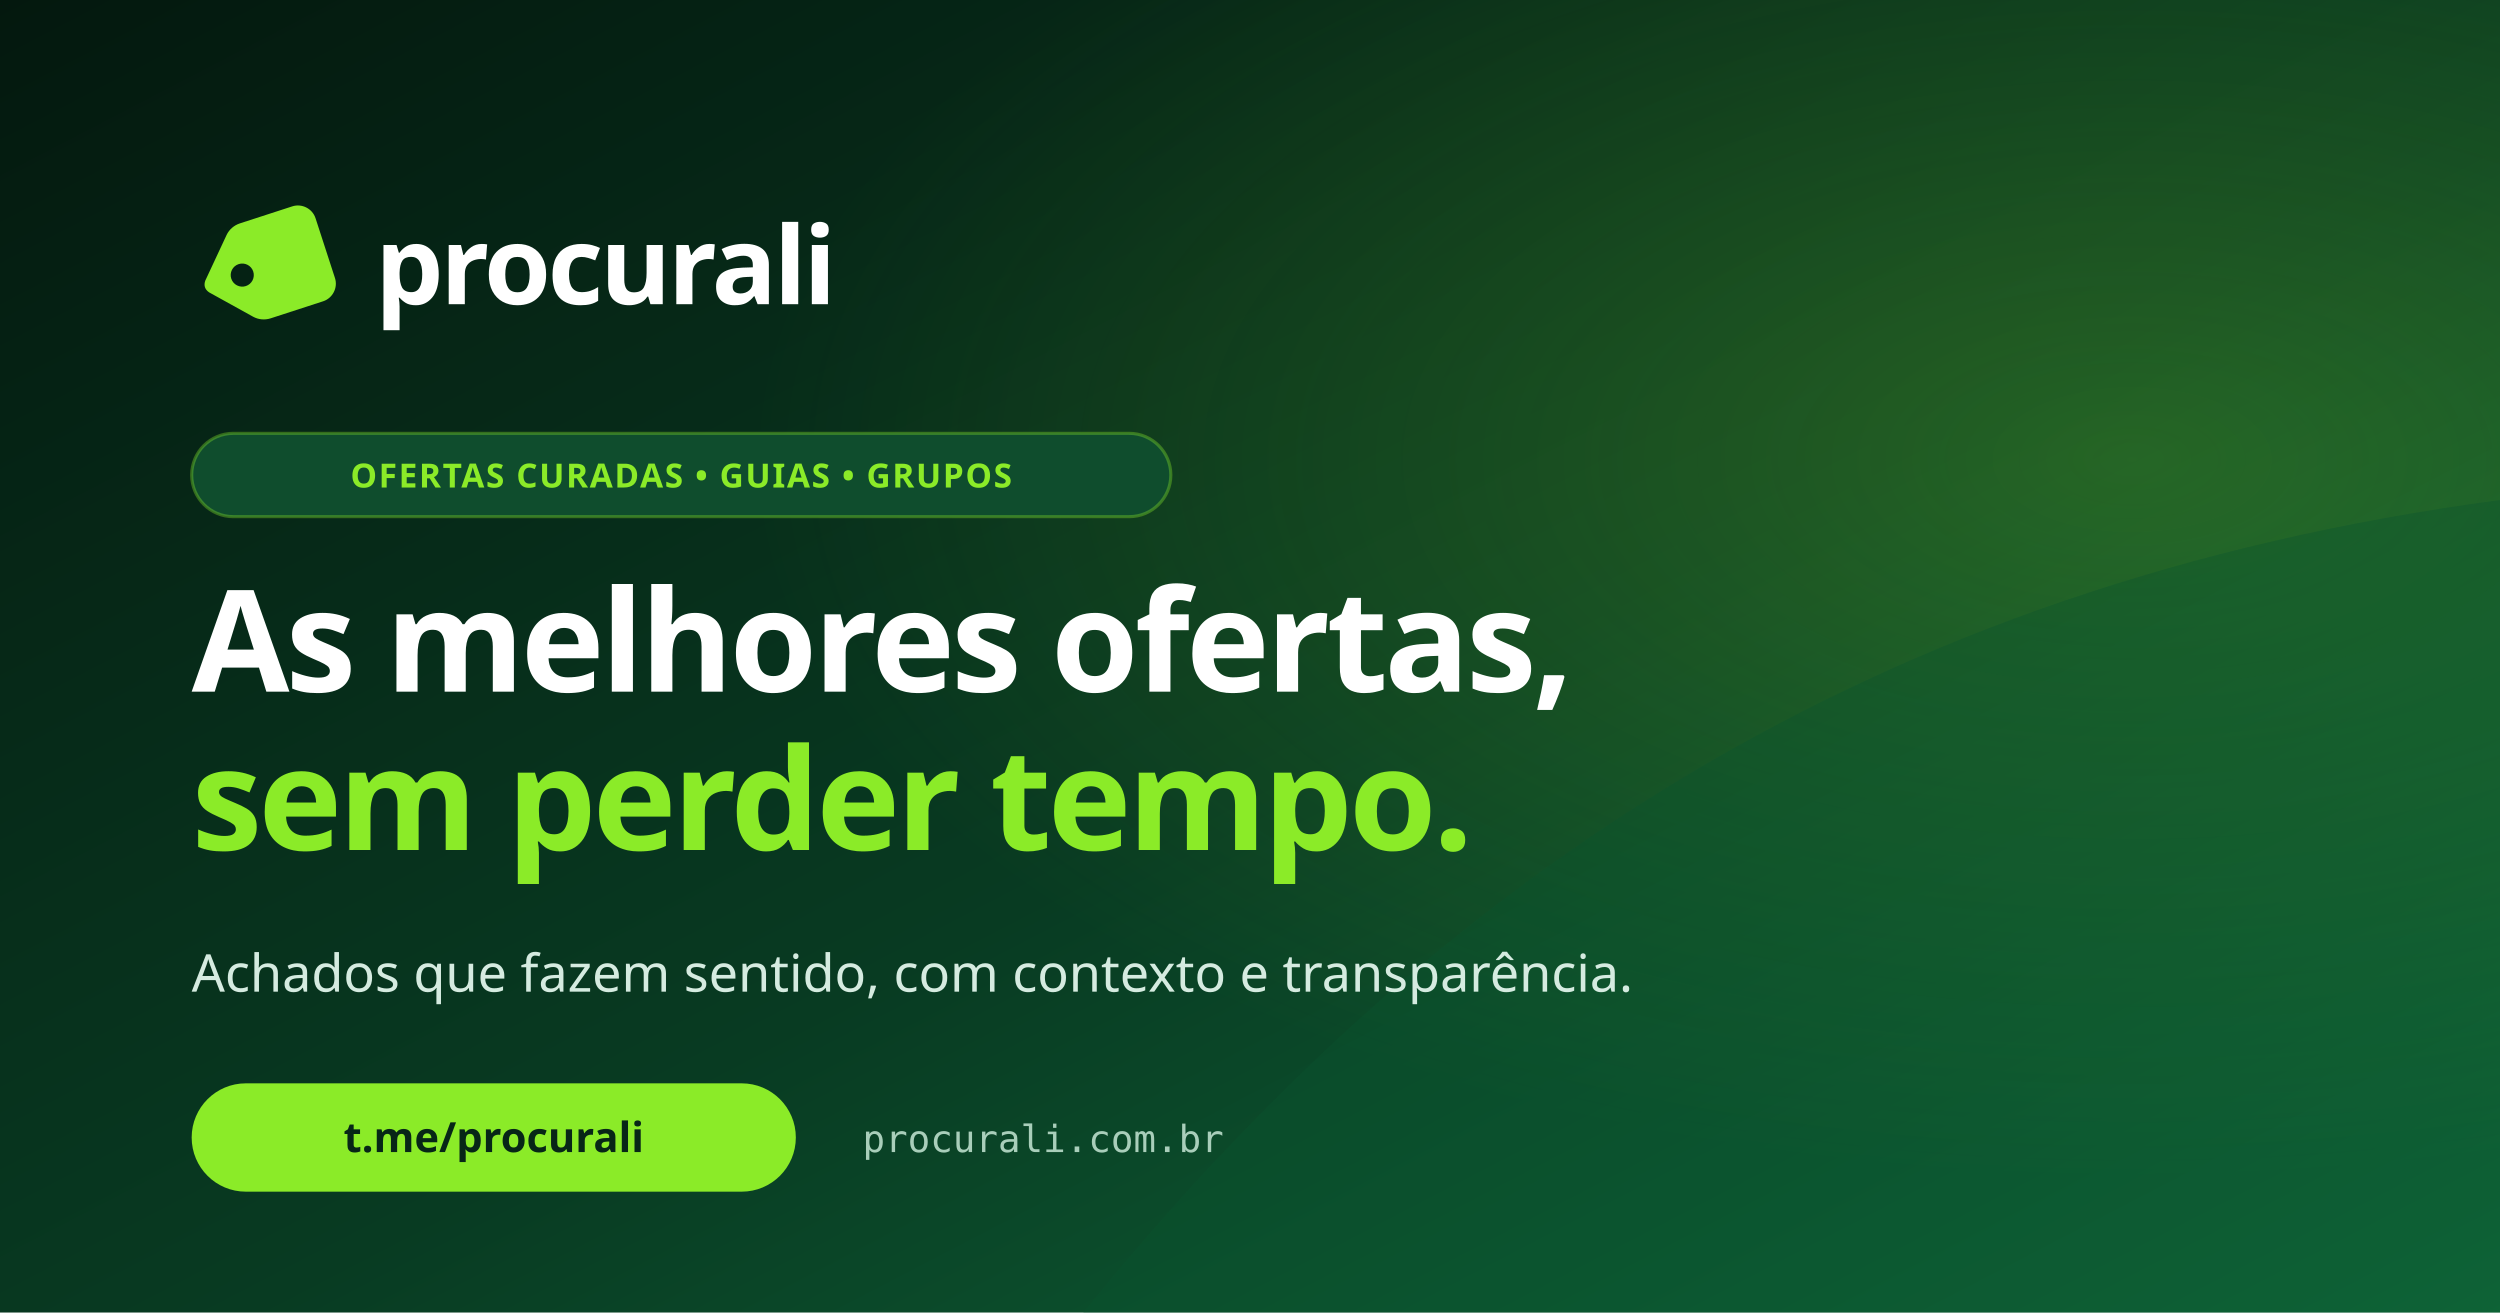
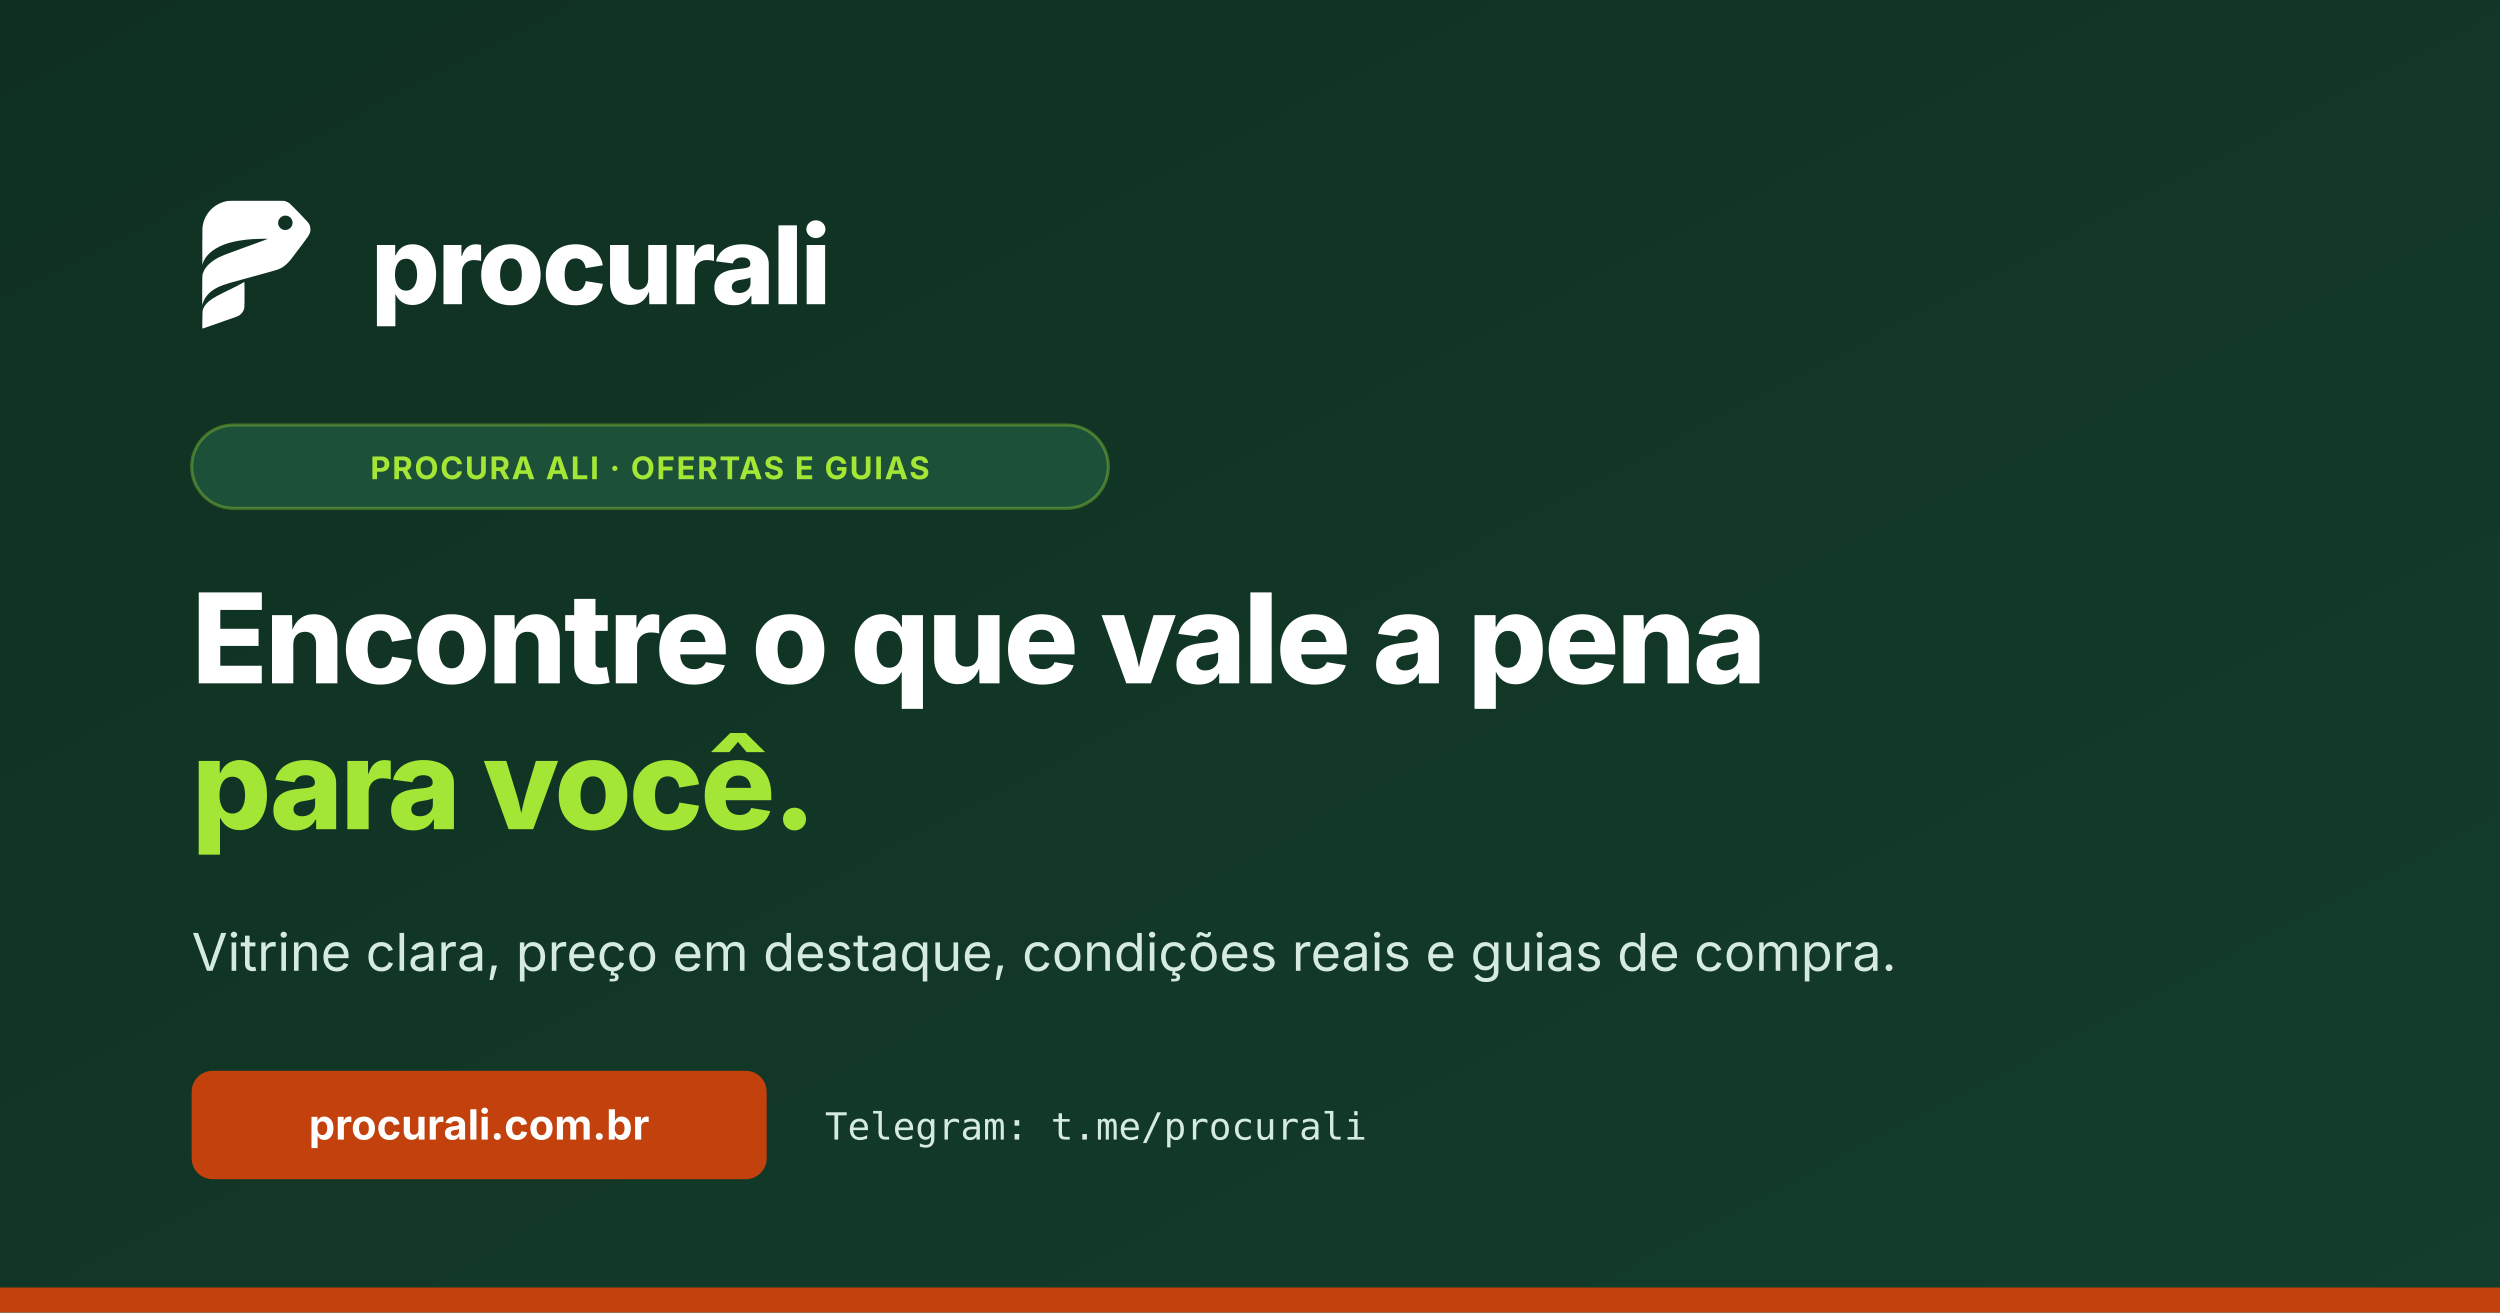
<svg xmlns="http://www.w3.org/2000/svg" viewBox="0 0 1200 630" width="1200" height="630" role="img" aria-label="Capa social Procurali">
  <defs>
-     <linearGradient id="heroEmerald" x1="0%" y1="0%" x2="100%" y2="100%">
-       <stop offset="0%" stop-color="#04180E" />
-       <stop offset="55%" stop-color="#083B22" />
-       <stop offset="100%" stop-color="#116B3B" />
+     <linearGradient id="coverPine" x1="0%" y1="0%" x2="100%" y2="100%">
+       <stop offset="0%" stop-color="#0F3021" />
+       <stop offset="100%" stop-color="#143D2B" />
    </linearGradient>
-     <radialGradient id="limeAura" cx="85%" cy="35%" r="55%">
-       <stop offset="0%" stop-color="#8BEB28" stop-opacity="0.22" />
-       <stop offset="100%" stop-color="#8BEB28" stop-opacity="0" />
-     </radialGradient>
  </defs>
-   <rect width="1200" height="630" fill="url(#heroEmerald)" />
-   <rect width="1200" height="630" fill="url(#limeAura)" />
-   <path d="M520 630 C690 420 900 280 1200 240 V630 Z" fill="#0B542E" fill-opacity="0.35" />
+   <rect width="1200" height="630" fill="url(#coverPine)" />
+   <rect x="0" y="618" width="1200" height="12" fill="#C2410C" />
  <g transform="translate(88, 92)">
-     <g transform="scale(1.18)">
-       <path fill-rule="evenodd" fill="#8BEB28" d="M8.5 28.5 L22.5 13.5 C24.2 11.7 26.6 10.7 29.1 10.7 H51.5 C55.6 10.7 59 14.1 59 18.2 V43.8 C59 47.9 55.6 51.3 51.5 51.3 H29.1 C26.6 51.3 24.2 50.3 22.5 48.5 L8.5 33.5 Q6.6 31 8.5 28.5 Z M23.5 26.3 A4.7 4.7 0 1 0 23.5 35.7 A4.7 4.7 0 1 0 23.5 26.3 Z" transform="rotate(-18 33 31)" />
-     </g>
-     <text x="92" y="54" font-family="'Fira Sans', 'Ubuntu Sans', system-ui, sans-serif" font-size="52" font-weight="800" letter-spacing="-1.6" fill="#FFFFFF">procurali</text>
+     <svg x="0" y="0" width="70" height="70" viewBox="138 178 1000 1000">
+       <path fill="#FFFFFF" fill-rule="evenodd" d="M 268.352 1059.581 C 269.004 996.842 269.245 993.987 275.13 979.174 C 282.002 961.873 293.483 947.163 314.5 928.73 C 335.041 910.714 385.496 882.502 458 848.491 C 491.049 832.988 520.662 817.573 546.818 802.259 C 551.943 799.258 556.443 797.11 556.818 797.484 C 557.936 798.602 558.221 941.12 557.143 960.058 C 556.34 974.165 555.681 978.875 553.695 984.69 C 545.904 1007.504 528.948 1025.307 507 1033.718 C 501.022 1036.009 454.426 1052.448 407 1068.997 C 389.962 1074.942 351.173 1088.547 288.329 1110.618 C 278.335 1114.128 269.617 1117 268.956 1117 C 268.028 1117 267.89 1103.948 268.352 1059.581 Z M 267.407 858 C 267.681 748.653 267.507 752.47 272.959 736 C 286.777 694.257 325.931 656.024 384.5 627.084 C 406.95 615.992 421.912 610.06 489 585.656 C 532.649 569.778 611.883 540.894 659.5 523.502 C 664.45 521.694 673.45 518.415 679.5 516.217 C 696.678 509.974 717.378 501.96 717.966 501.324 C 719.041 500.162 630.996 501.905 611 503.441 C 481.985 513.353 399.243 537.639 337 583.867 C 322.695 594.491 301.672 615.44 292.709 628 C 283.955 640.268 273.748 660.984 271.074 671.909 C 269.942 676.533 268.797 680.536 268.53 680.804 C 267.55 681.783 268.003 441.401 269.006 428 C 275.936 335.393 346.121 258.75 439.011 242.352 C 448.974 240.593 459 240.5 639 240.5 C 819.651 240.5 828.804 240.586 835 242.331 C 844.744 245.077 857.518 251.395 865.555 257.444 C 876.603 265.759 988.795 381.768 995.689 392.004 C 1005.606 406.73 1009.512 419.555 1009.393 437 C 1009.319 447.763 1008.926 450.681 1006.558 458 C 1001.144 474.737 995.674 483.266 957.714 534.167 C 911.789 595.748 879.503 638.311 870.987 648.5 C 845.126 679.441 817.409 700.42 788 711.312 C 782.775 713.247 763.65 718.942 745.5 723.966 C 701.91 736.034 685.957 740.463 671.5 744.515 C 646.598 751.493 560.273 775.185 529.741 783.42 C 462.156 801.649 436.805 809.087 413.129 817.636 C 352.195 839.638 312.956 867.721 288.198 907.047 C 281.789 917.229 273.477 935.633 271.058 945 C 269.85 949.675 268.478 954.85 268.008 956.5 C 267.525 958.195 267.264 915.341 267.407 858 Z M 849.458 439.469 C 862.36 436.108 874.793 426.289 881.217 414.385 C 896.402 386.248 880.738 350.807 849.907 343.54 C 823.434 337.3 797.323 352.621 789.595 378.932 C 787.606 385.704 787.547 398.934 789.477 405.297 C 793.174 417.482 803.064 429.882 813.328 435.201 C 823.979 440.72 838.205 442.4 849.458 439.469 Z" />
+     </svg>
+     <text x="90" y="54" font-family="'Inter', 'Noto Sans', system-ui, sans-serif" font-size="52" font-weight="800" letter-spacing="-1.2" fill="#FFFFFF">procurali</text>
  </g>
-   <rect x="92" y="208" width="470" height="40" rx="20" fill="#0F4D2D" stroke="#8BEB28" stroke-opacity="0.35" stroke-width="1.5" />
-   <text x="327" y="234" text-anchor="middle" font-family="'Fira Sans', sans-serif" font-size="16" font-weight="700" letter-spacing="0.8" fill="#8BEB28">OFERTAS CURADAS • GUIAS • GRUPOS</text>
-   <text x="92" y="332" font-family="'Fira Sans', 'Ubuntu Sans', system-ui, sans-serif" font-size="68" font-weight="800" letter-spacing="-1.8" fill="#FFFFFF">As melhores ofertas,</text>
-   <text x="92" y="408" font-family="'Fira Sans', 'Ubuntu Sans', system-ui, sans-serif" font-size="68" font-weight="800" letter-spacing="-1.8" fill="#8BEB28">sem perder tempo.</text>
-   <text x="92" y="476" font-family="'Fira Sans', sans-serif" font-size="25" font-weight="400" fill="#D5EBE0">Achados que fazem sentido, com contexto e transparência.</text>
-   <rect x="92" y="520" width="290" height="52" rx="26" fill="#8BEB28" />
-   <text x="237" y="553" text-anchor="middle" font-family="'Fira Sans', sans-serif" font-size="20" font-weight="800" fill="#072617">t.me/procurali</text>
-   <text x="414" y="553" font-family="'Fira Mono', monospace" font-size="18" font-weight="500" fill="#A9CEBA">procurali.com.br</text>
+   <rect x="92" y="204" width="440" height="40" rx="20" fill="#1C5039" stroke="#A3E635" stroke-opacity="0.35" stroke-width="1.5" />
+   <text x="312" y="230" text-anchor="middle" font-family="'Inter', 'Noto Sans', sans-serif" font-size="15" font-weight="700" letter-spacing="0.8" fill="#A3E635">PROCURA ALI · OFERTAS E GUIAS</text>
+   <text x="92" y="328" font-family="'Inter', 'Noto Sans', system-ui, sans-serif" font-size="60" font-weight="800" letter-spacing="-1.4" fill="#FFFFFF">Encontre o que vale a pena</text>
+   <text x="92" y="398" font-family="'Inter', 'Noto Sans', system-ui, sans-serif" font-size="60" font-weight="800" letter-spacing="-1.4" fill="#A3E635">para você.</text>
+   <text x="92" y="466" font-family="'Inter', 'Noto Sans', sans-serif" font-size="25" font-weight="400" fill="#D5EBE0">Vitrine clara, preço em destaque, condições reais e guias de compra.</text>
+   <rect x="92" y="514" width="276" height="52" rx="10" fill="#C2410C" />
+   <text x="230" y="547" text-anchor="middle" font-family="'Inter', 'Noto Sans', sans-serif" font-size="20" font-weight="700" fill="#FFFFFF">procurali.com.br</text>
+   <text x="396" y="547" font-family="'Fira Mono', monospace" font-size="18" font-weight="500" fill="#D5EBE0">Telegram: t.me/procurali</text>
</svg>
